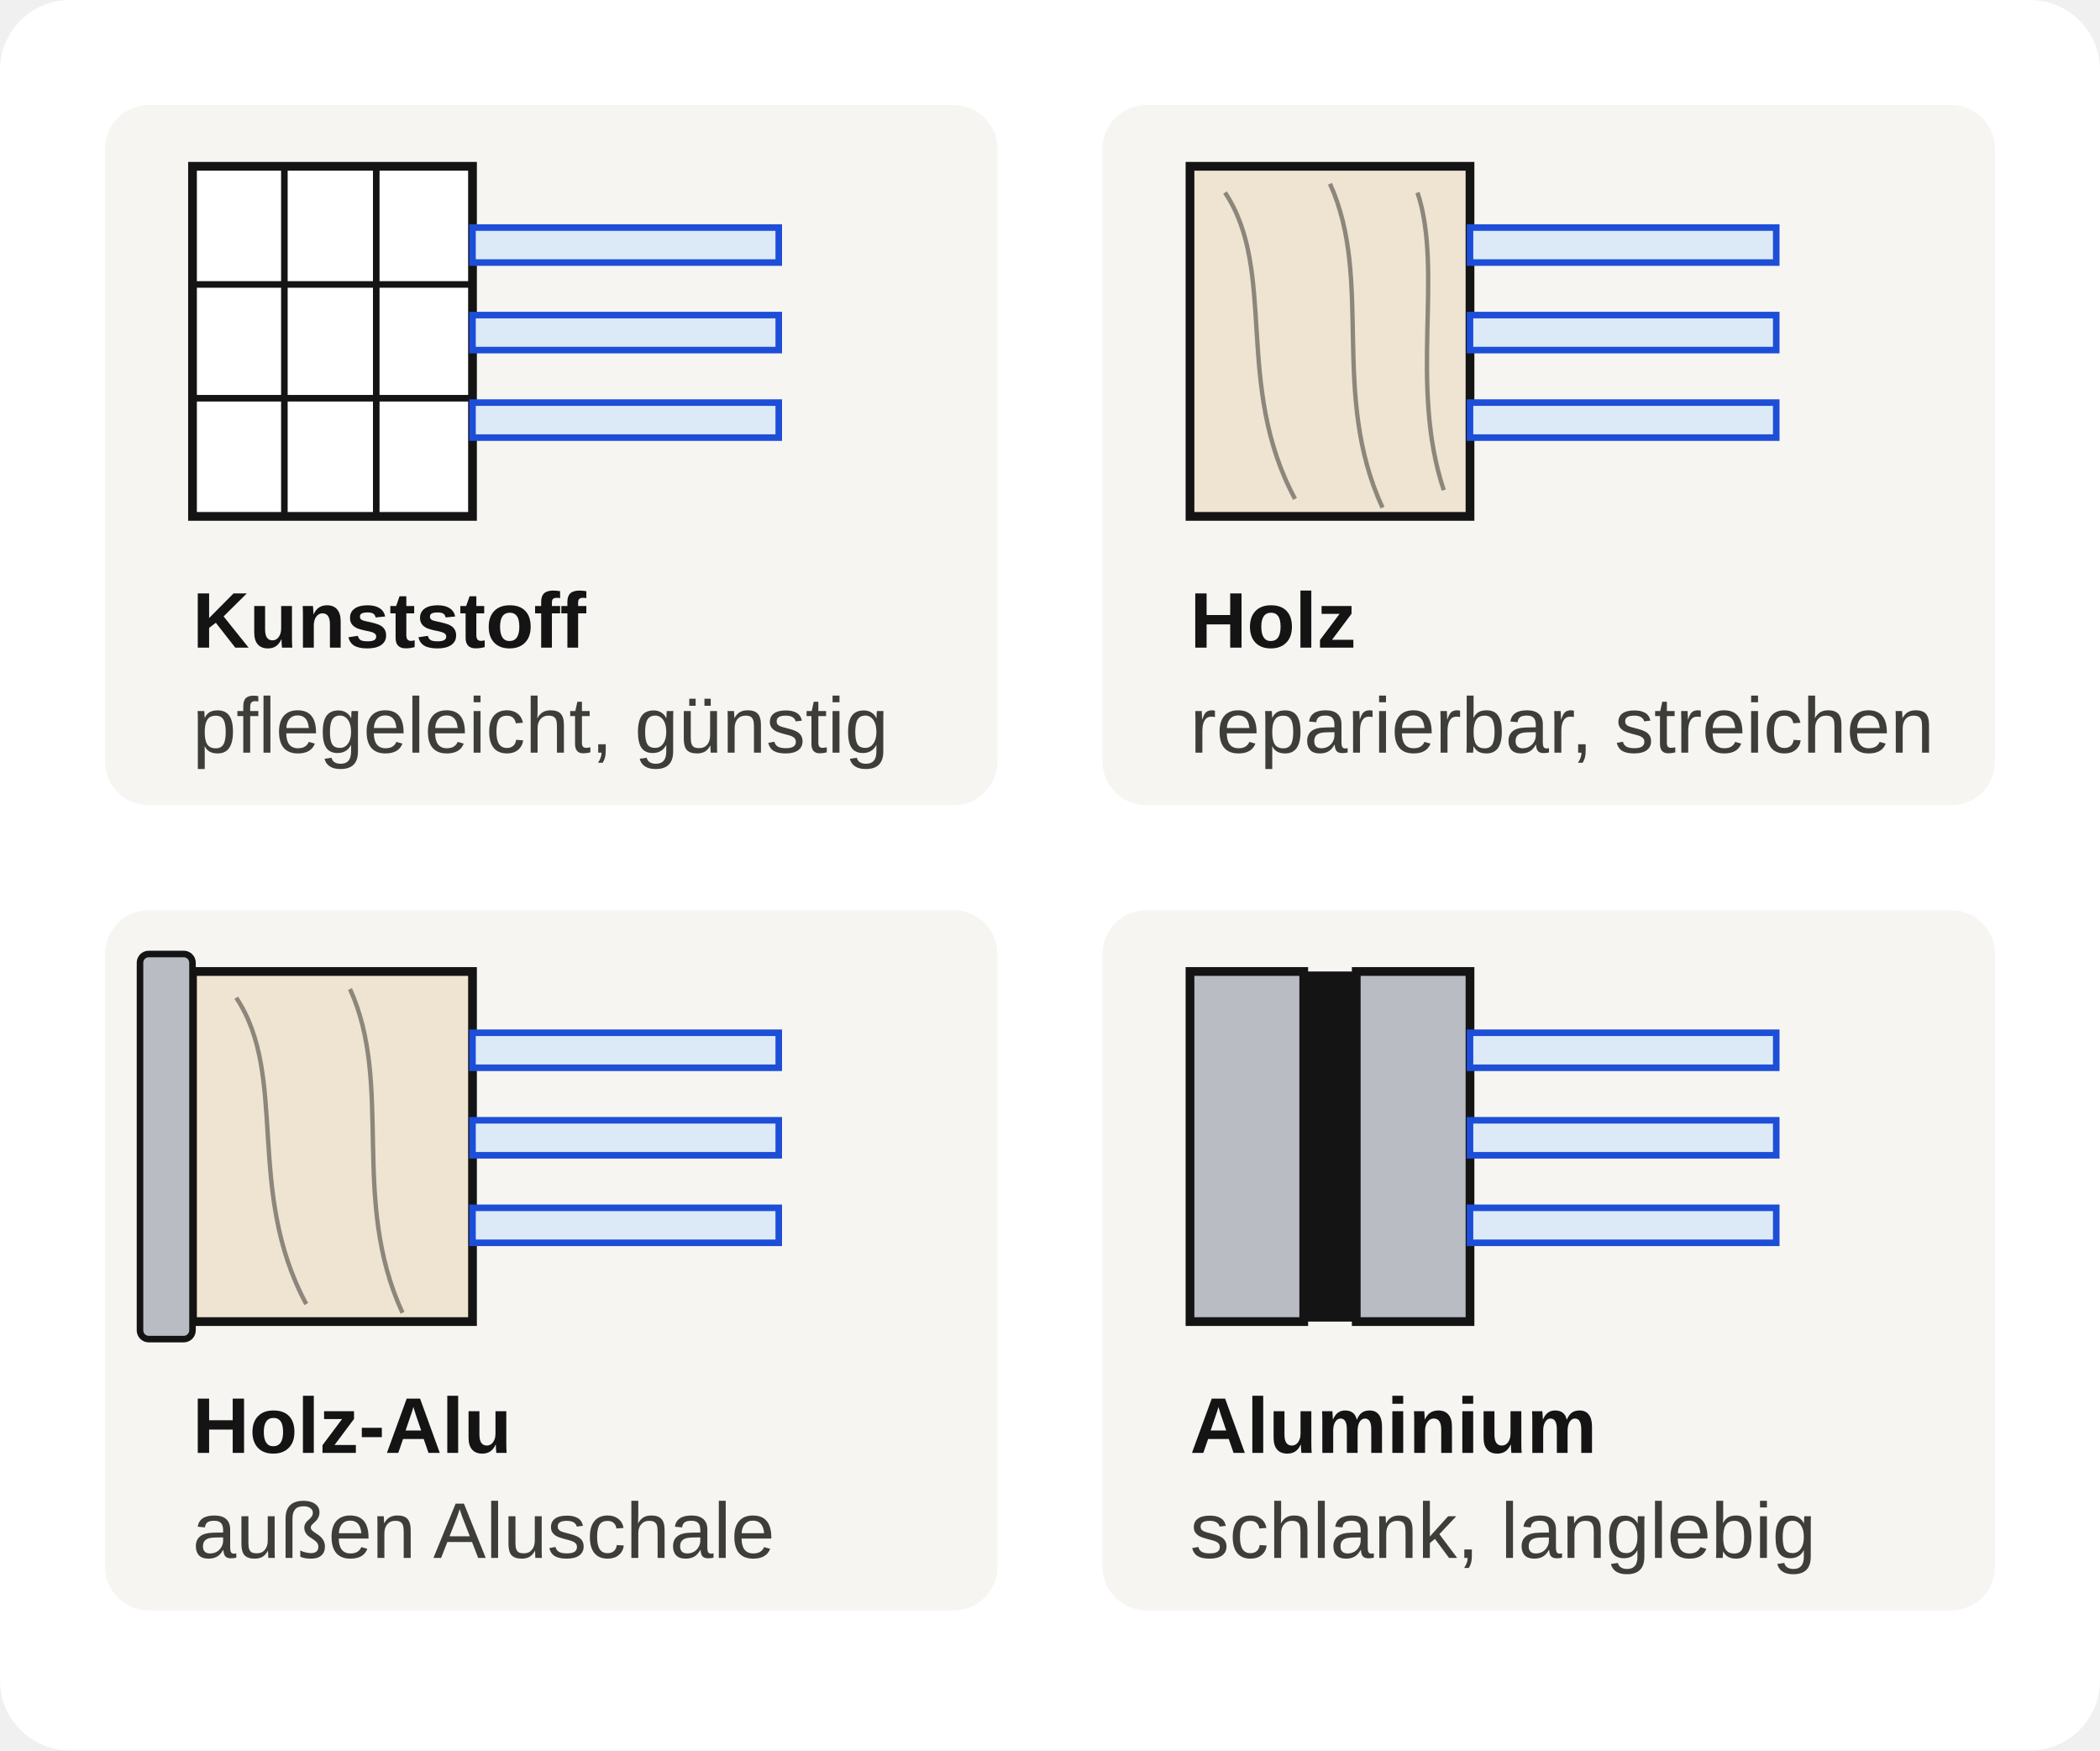
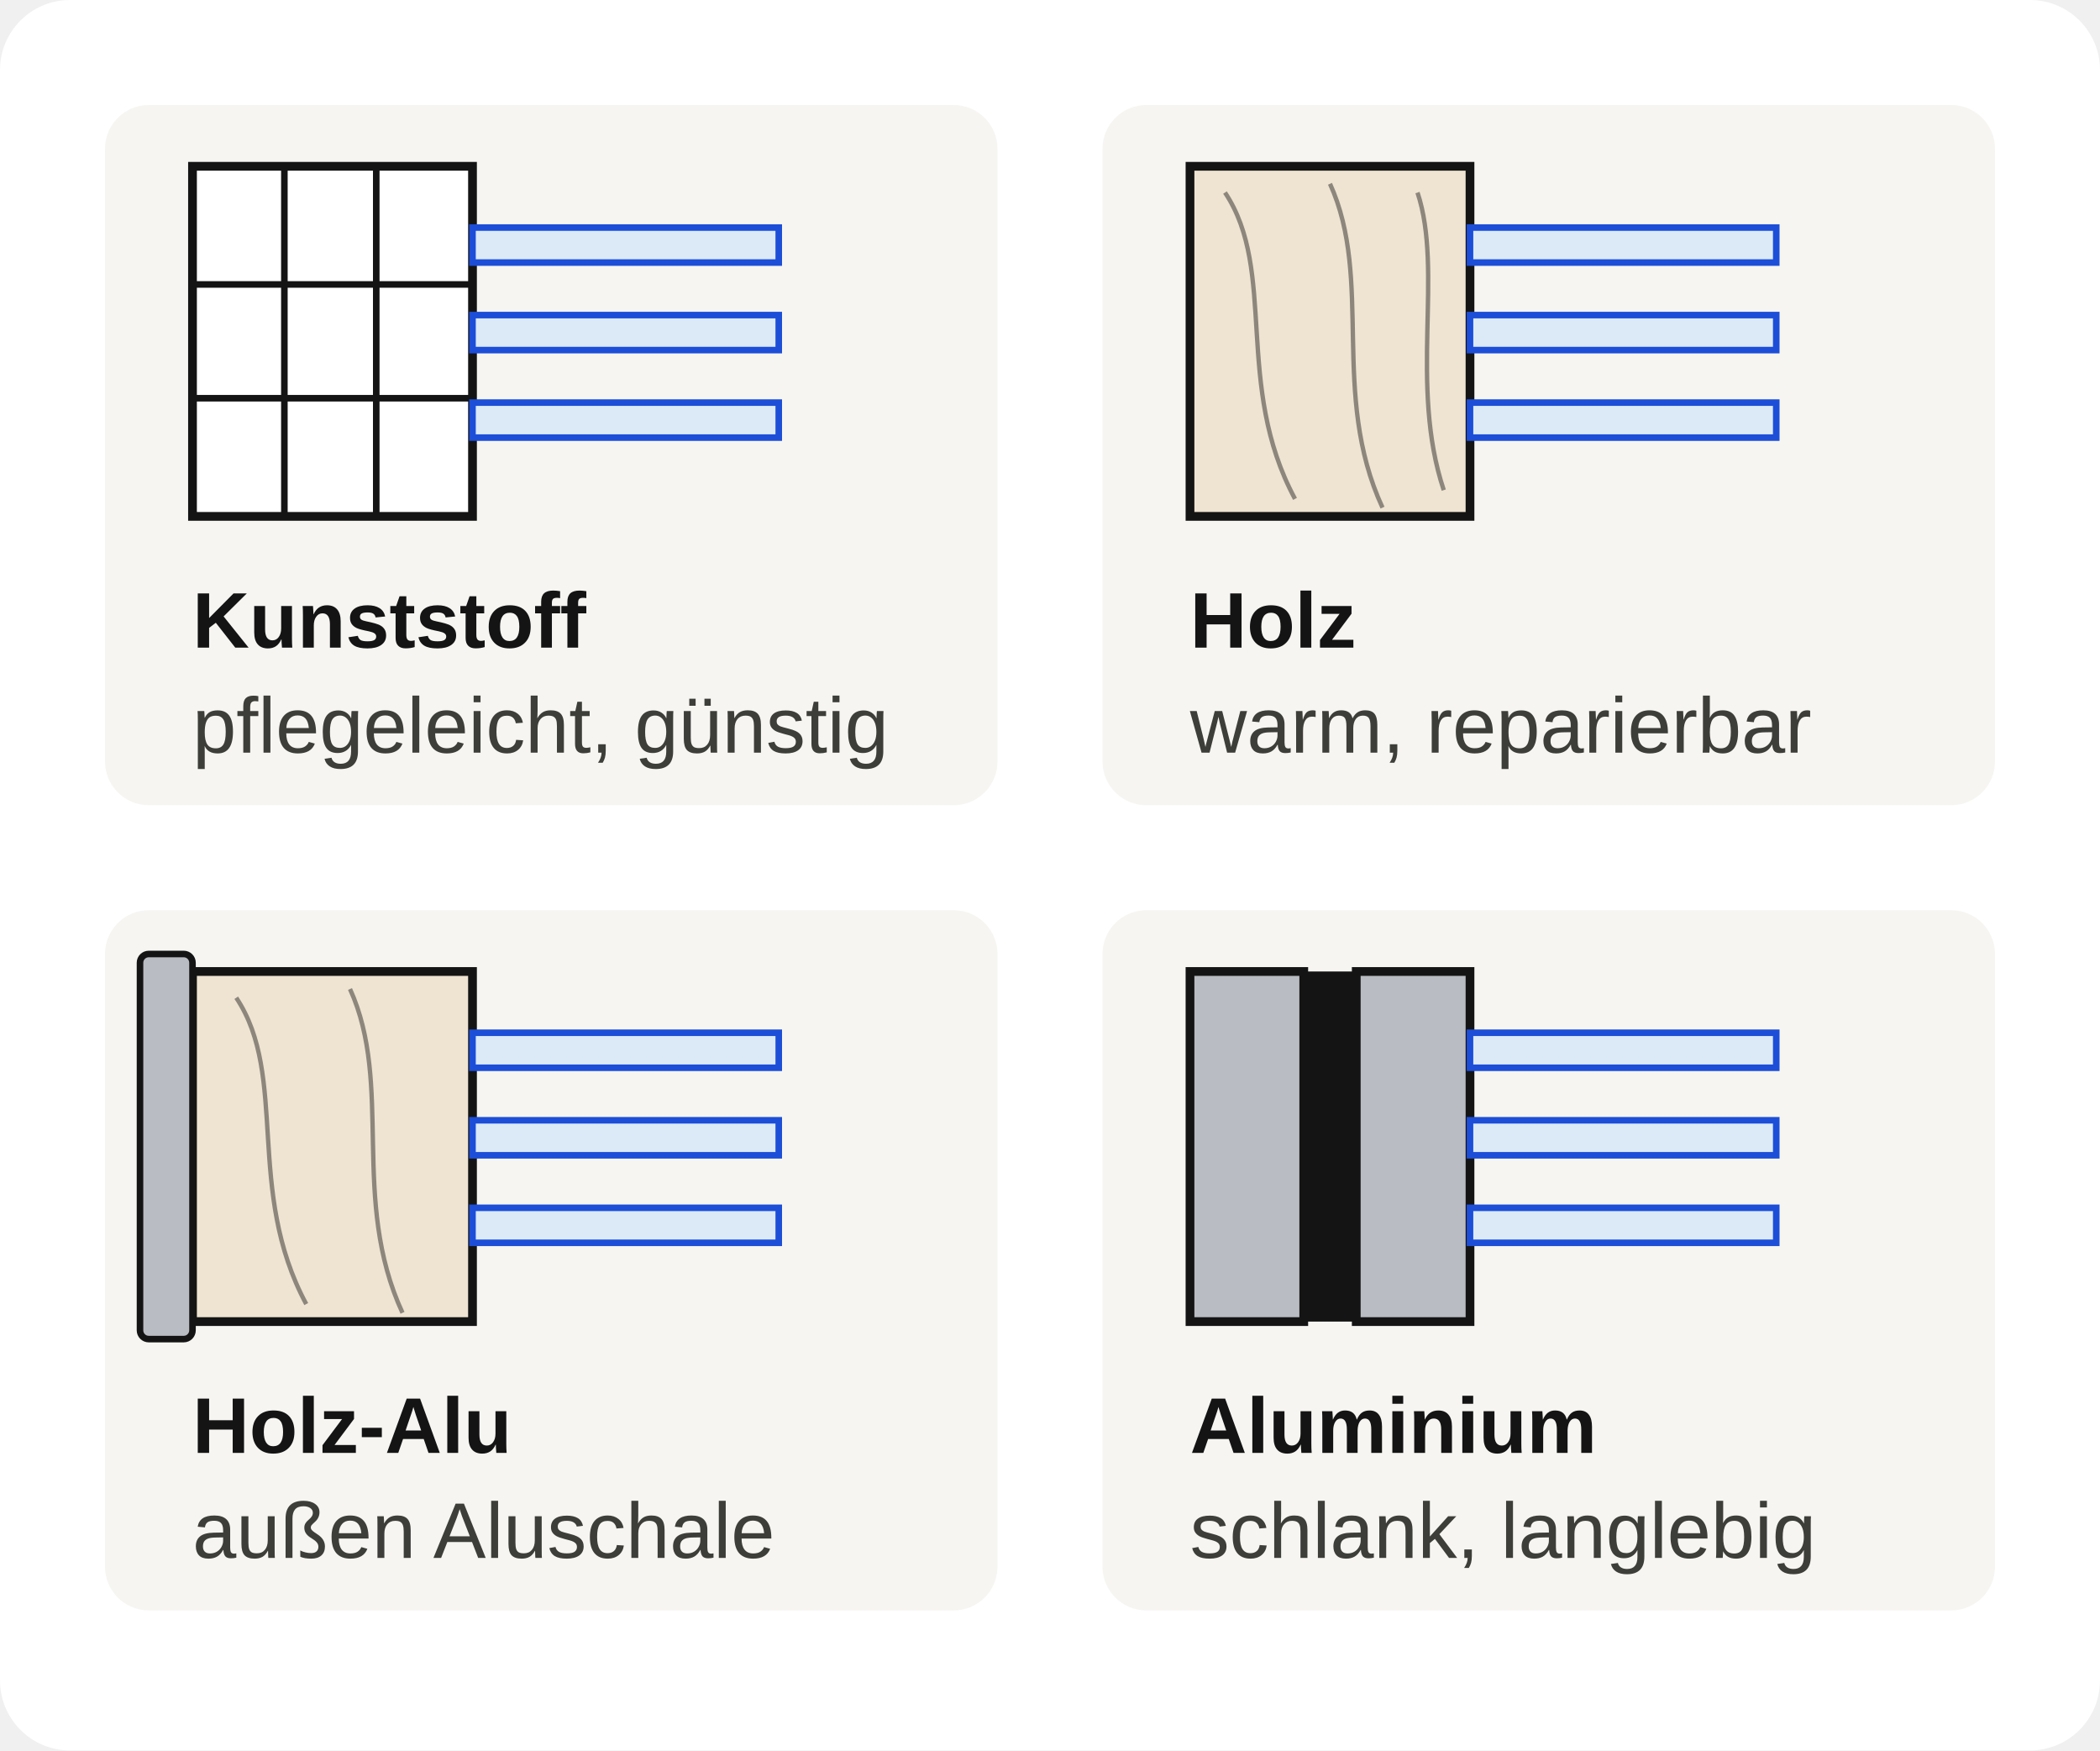
<svg xmlns="http://www.w3.org/2000/svg" viewBox="0 0 480 400" width="480" height="400" role="img" aria-labelledby="t d">
  <rect width="480" height="400" rx="16" fill="#ffffff" />
  <g font-family="Helvetica Neue, Arial, sans-serif" font-size="18" fill="#141414">
    <g transform="translate(24 24)">
      <rect width="204" height="160" rx="10" fill="#f6f5f1" />
      <rect x="20" y="14" width="64" height="80" fill="#ffffff" stroke="#141414" stroke-width="2" />
      <path d="M41 14V94M62 14V94M20 41H84M20 67H84" stroke="#141414" stroke-width="1.5" fill="none" />
      <rect x="84" y="28" width="70" height="8" fill="#dceaf7" stroke="#1d4ed8" stroke-width="1.5" />
      <rect x="84" y="48" width="70" height="8" fill="#dceaf7" stroke="#1d4ed8" stroke-width="1.5" />
      <rect x="84" y="68" width="70" height="8" fill="#dceaf7" stroke="#1d4ed8" stroke-width="1.5" />
      <text x="20" y="124" font-weight="700">Kunststoff</text>
      <text x="20" y="148" fill="#3d3d3a">pflegeleicht, günstig</text>
    </g>
    <g transform="translate(252 24)">
      <rect width="204" height="160" rx="10" fill="#f6f5f1" />
      <rect x="20" y="14" width="64" height="80" fill="#efe4d2" stroke="#141414" stroke-width="2" />
      <path d="M28 20C40 38 30 64 44 90M52 18C62 40 52 66 64 92M72 20C78 38 70 64 78 88" stroke="#141414" stroke-width="1" stroke-opacity=".45" fill="none" />
      <rect x="84" y="28" width="70" height="8" fill="#dceaf7" stroke="#1d4ed8" stroke-width="1.5" />
      <rect x="84" y="48" width="70" height="8" fill="#dceaf7" stroke="#1d4ed8" stroke-width="1.5" />
      <rect x="84" y="68" width="70" height="8" fill="#dceaf7" stroke="#1d4ed8" stroke-width="1.5" />
      <text x="20" y="124" font-weight="700">Holz</text>
-       <text x="20" y="148" fill="#3d3d3a">reparierbar, streichen</text>
+       <text x="20" y="148" fill="#3d3d3a">warm, reparierbar</text>
    </g>
    <g transform="translate(24 208)">
      <rect width="204" height="160" rx="10" fill="#f6f5f1" />
      <rect x="20" y="14" width="64" height="80" fill="#efe4d2" stroke="#141414" stroke-width="2" />
      <path d="M30 20C42 38 32 64 46 90M56 18C66 40 56 66 68 92" stroke="#141414" stroke-width="1" stroke-opacity=".45" fill="none" />
      <rect x="8" y="10" width="12" height="88" rx="2" fill="#b9bcc2" stroke="#141414" stroke-width="1.5" />
      <rect x="84" y="28" width="70" height="8" fill="#dceaf7" stroke="#1d4ed8" stroke-width="1.5" />
      <rect x="84" y="48" width="70" height="8" fill="#dceaf7" stroke="#1d4ed8" stroke-width="1.5" />
      <rect x="84" y="68" width="70" height="8" fill="#dceaf7" stroke="#1d4ed8" stroke-width="1.5" />
      <text x="20" y="124" font-weight="700">Holz-Alu</text>
      <text x="20" y="148" fill="#3d3d3a">außen Aluschale</text>
    </g>
    <g transform="translate(252 208)">
      <rect width="204" height="160" rx="10" fill="#f6f5f1" />
      <rect x="20" y="14" width="26" height="80" fill="#b9bcc2" stroke="#141414" stroke-width="2" />
      <rect x="46" y="14" width="12" height="80" fill="#141414" />
      <rect x="58" y="14" width="26" height="80" fill="#b9bcc2" stroke="#141414" stroke-width="2" />
      <rect x="84" y="28" width="70" height="8" fill="#dceaf7" stroke="#1d4ed8" stroke-width="1.5" />
      <rect x="84" y="48" width="70" height="8" fill="#dceaf7" stroke="#1d4ed8" stroke-width="1.5" />
      <rect x="84" y="68" width="70" height="8" fill="#dceaf7" stroke="#1d4ed8" stroke-width="1.5" />
      <text x="20" y="124" font-weight="700">Aluminium</text>
      <text x="20" y="148" fill="#3d3d3a">schlank, langlebig</text>
    </g>
  </g>
</svg>
